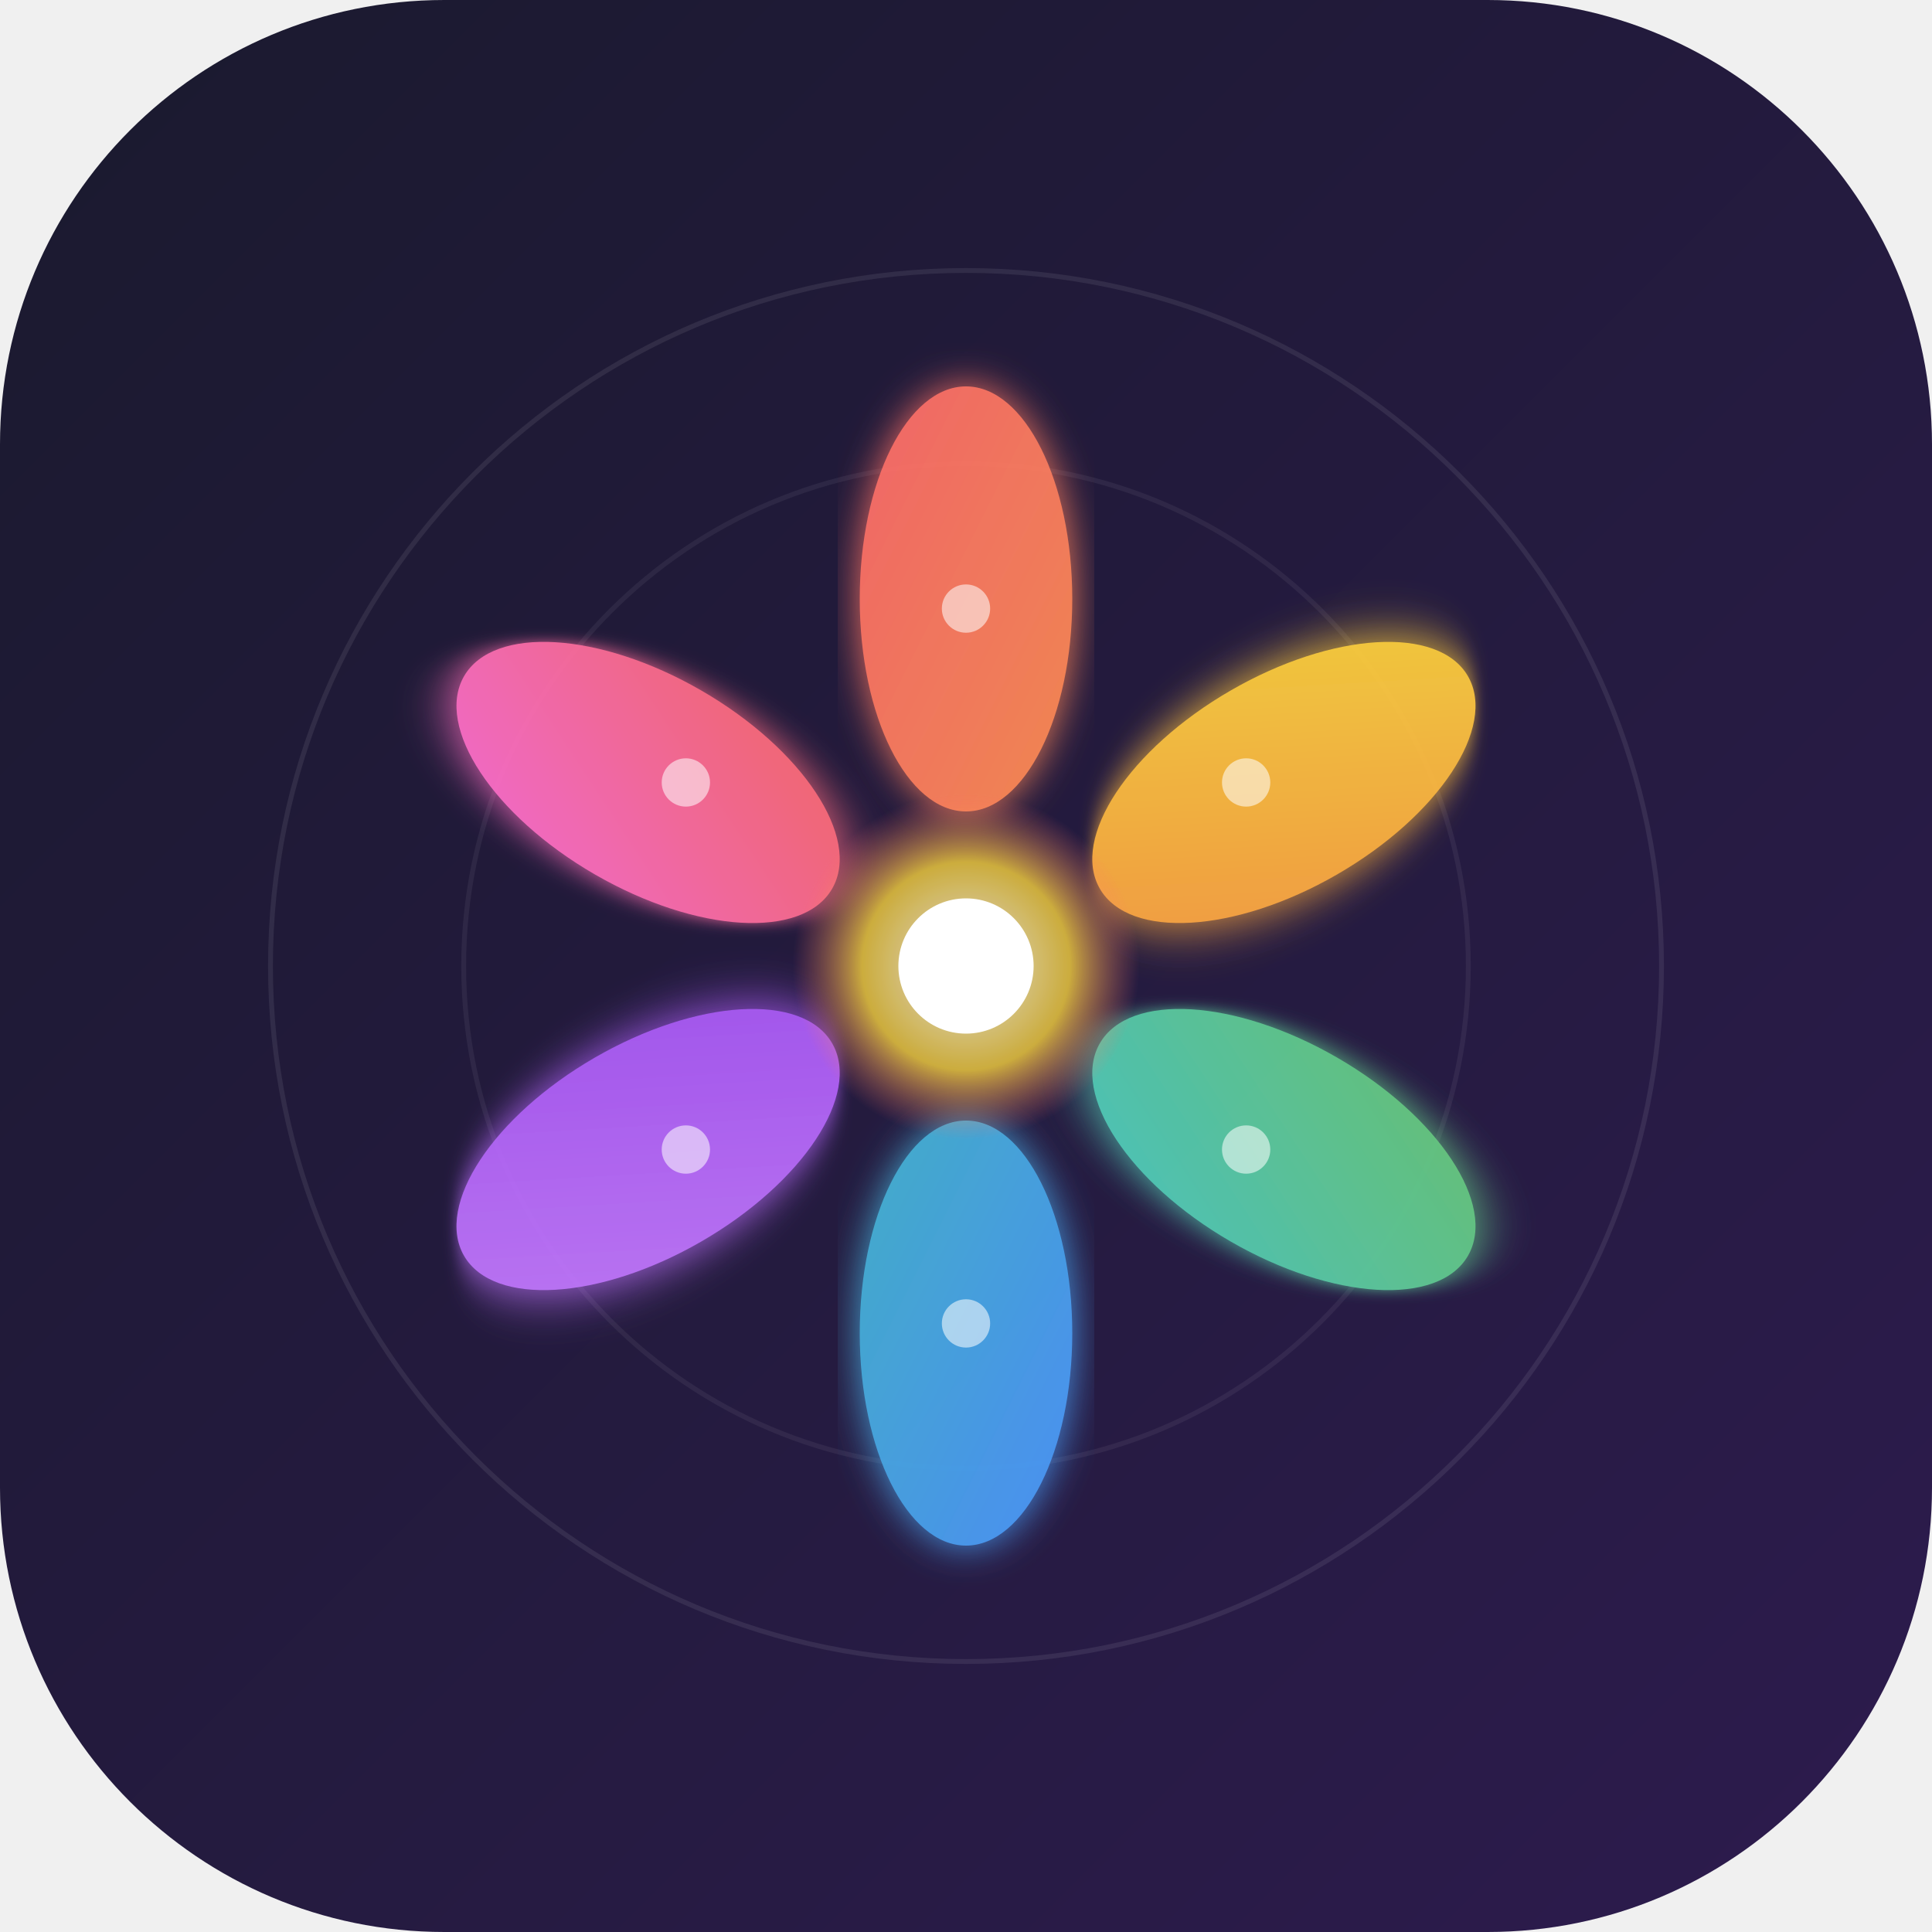
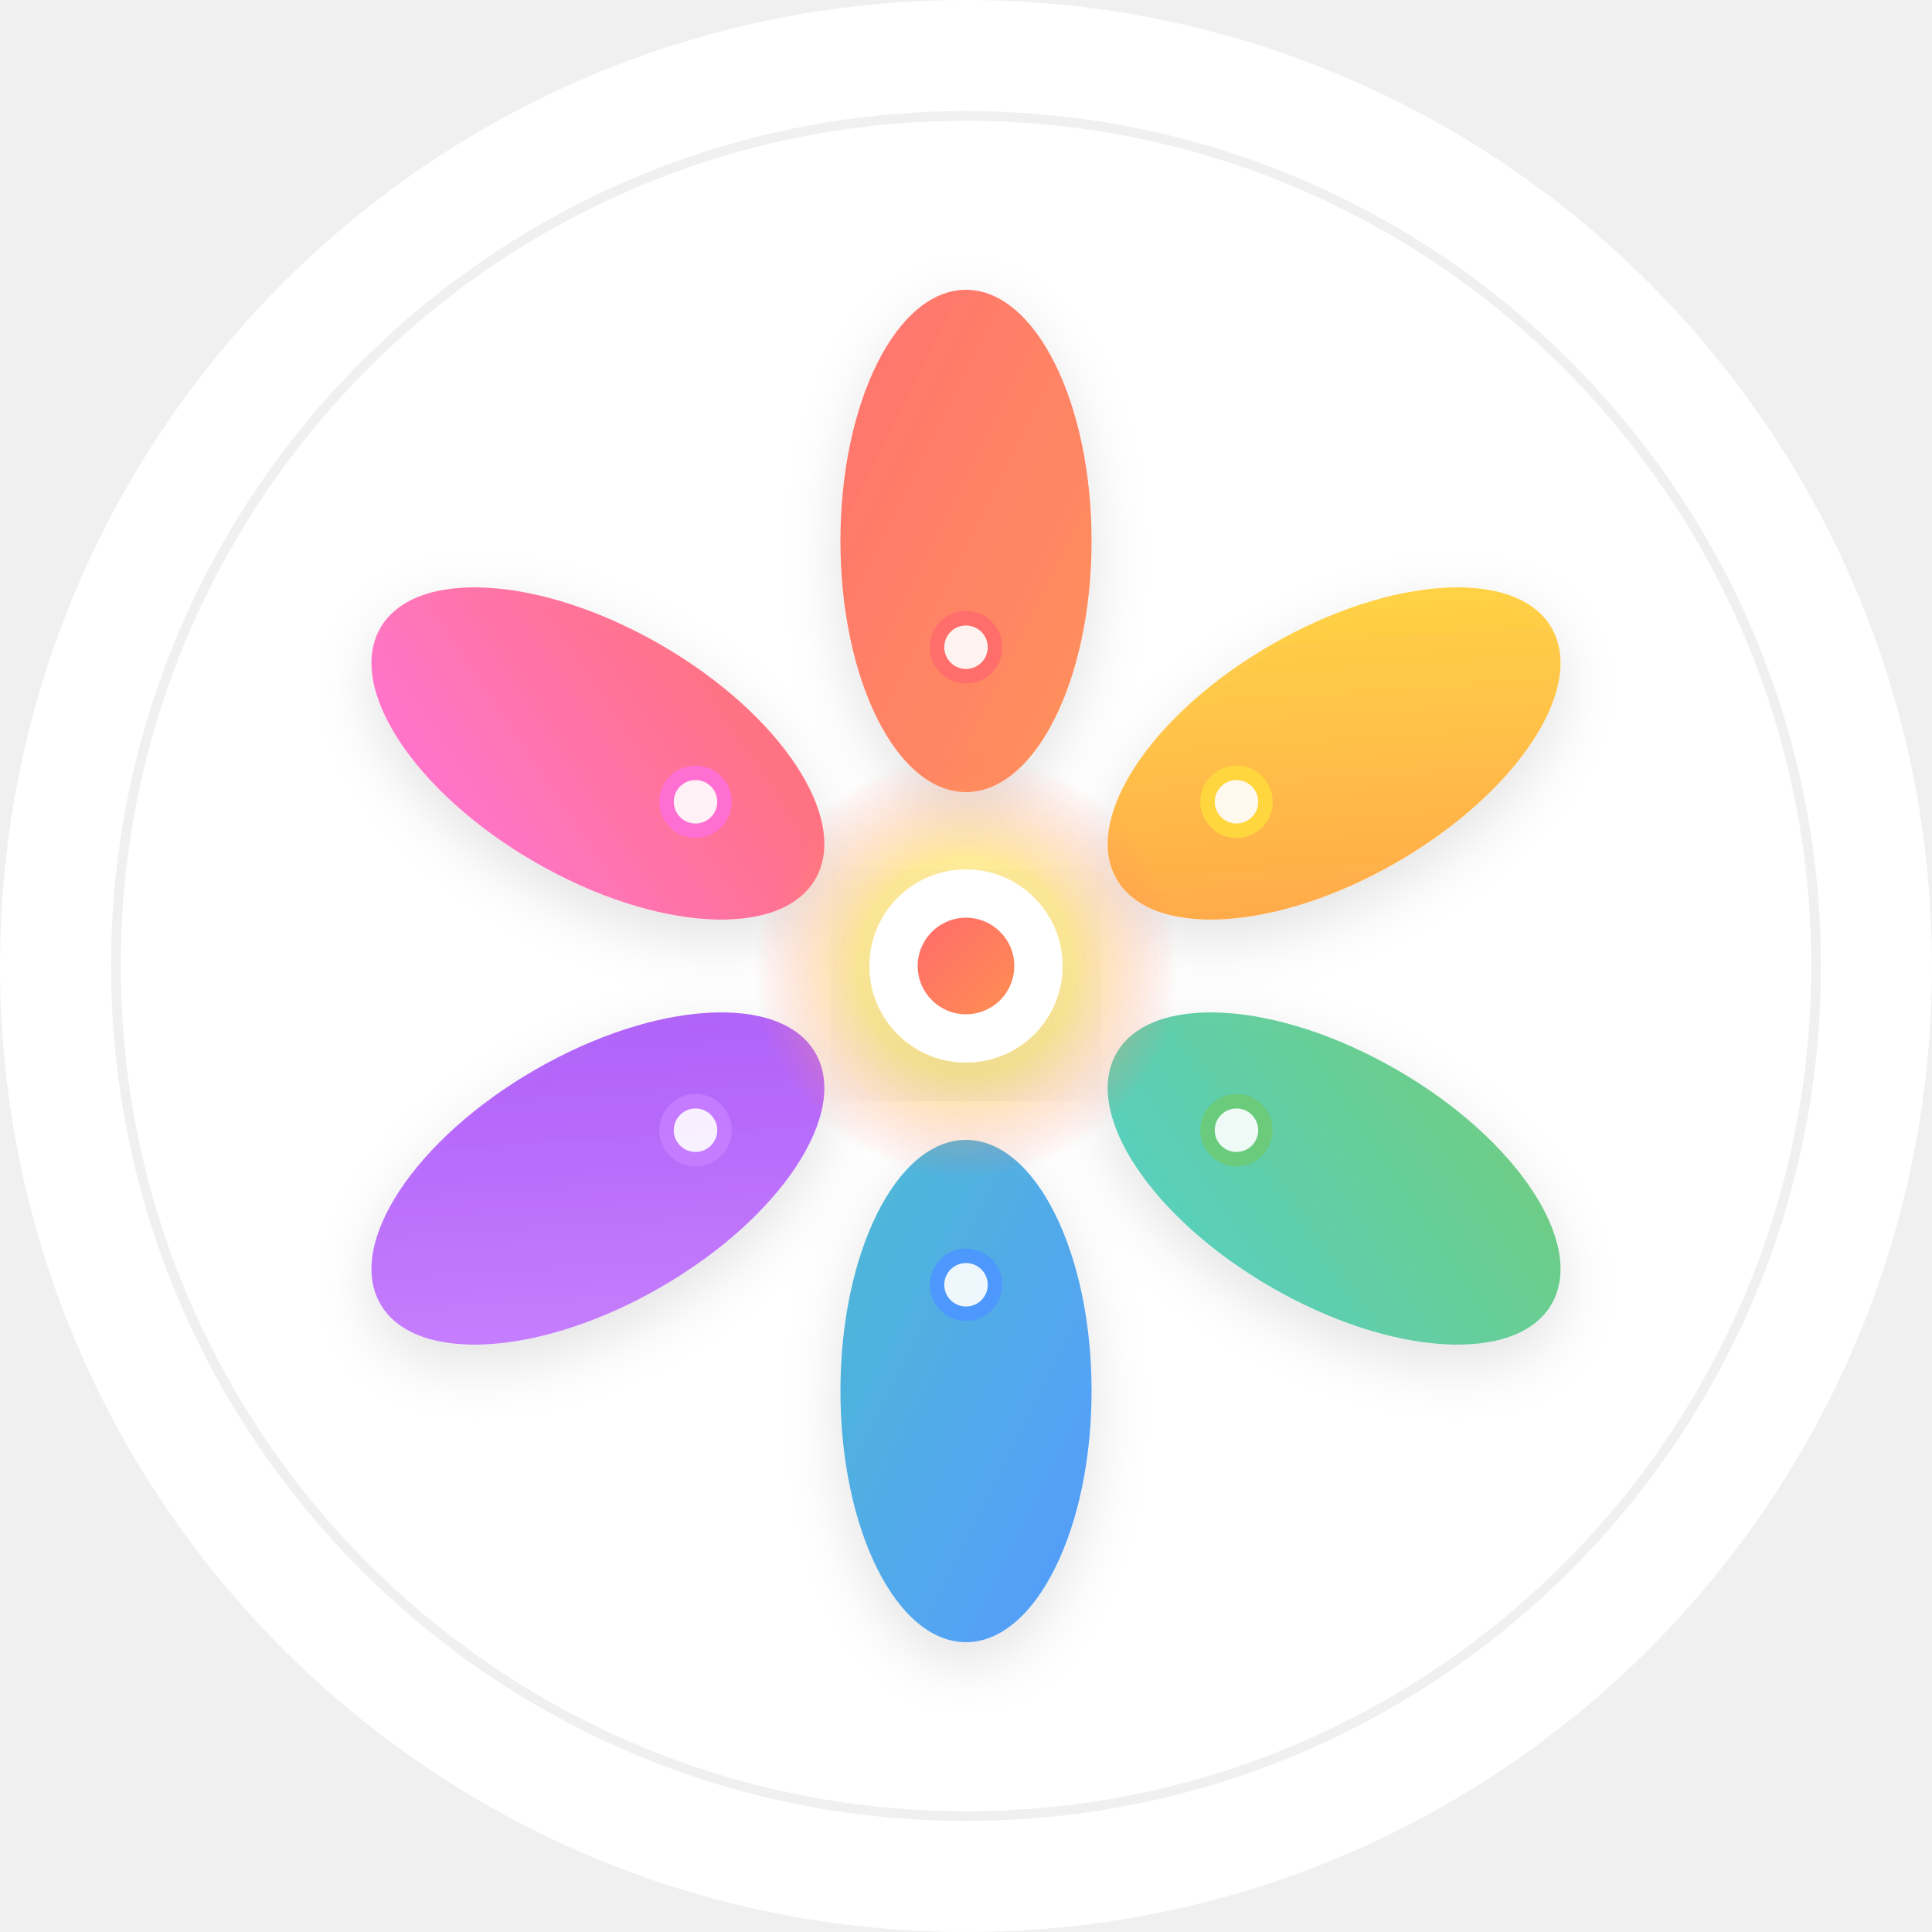
<svg xmlns="http://www.w3.org/2000/svg" viewBox="0 0 200 200" width="200" height="200">
  <defs>
-     <linearGradient id="bg" x1="0%" y1="0%" x2="100%" y2="100%">
-       <stop offset="0%" stop-color="#1a1a2e" />
-       <stop offset="100%" stop-color="#2d1b4e" />
-     </linearGradient>
    <linearGradient id="p1" x1="0%" y1="0%" x2="100%" y2="100%">
      <stop offset="0%" stop-color="#ff6b6b" />
      <stop offset="100%" stop-color="#ff8e53" />
    </linearGradient>
    <linearGradient id="p2" x1="0%" y1="0%" x2="100%" y2="100%">
      <stop offset="0%" stop-color="#ffd93d" />
      <stop offset="100%" stop-color="#ff9f43" />
    </linearGradient>
    <linearGradient id="p3" x1="0%" y1="0%" x2="100%" y2="100%">
      <stop offset="0%" stop-color="#6bcb77" />
      <stop offset="100%" stop-color="#4ecdc4" />
    </linearGradient>
    <linearGradient id="p4" x1="0%" y1="0%" x2="100%" y2="100%">
      <stop offset="0%" stop-color="#4d96ff" />
      <stop offset="100%" stop-color="#45b7d1" />
    </linearGradient>
    <linearGradient id="p5" x1="0%" y1="0%" x2="100%" y2="100%">
      <stop offset="0%" stop-color="#c77dff" />
      <stop offset="100%" stop-color="#a855f7" />
    </linearGradient>
    <linearGradient id="p6" x1="0%" y1="0%" x2="100%" y2="100%">
      <stop offset="0%" stop-color="#ff6fd8" />
      <stop offset="100%" stop-color="#ff6b6b" />
    </linearGradient>
-     <radialGradient id="glow" cx="50%" cy="50%" r="50%">
+     <radialGradient id="centerglow" cx="50%" cy="50%" r="50%">
      <stop offset="0%" stop-color="#ffffff" stop-opacity="1" />
-       <stop offset="60%" stop-color="#ffd93d" stop-opacity="0.9" />
+       <stop offset="50%" stop-color="#ffd93d" stop-opacity="0.6" />
      <stop offset="100%" stop-color="#ff6b6b" stop-opacity="0" />
    </radialGradient>
-     <filter id="softglow">
-       <feGaussianBlur stdDeviation="2" result="blur" />
-       <feMerge>
-         <feMergeNode in="blur" />
-         <feMergeNode in="SourceGraphic" />
-       </feMerge>
+     <filter id="shadow" x="-20%" y="-20%" width="140%" height="140%">
+       <feDropShadow dx="0" dy="4" stdDeviation="6" flood-color="rgba(0,0,0,0.10)" />
+     </filter>
+     <filter id="petalshadow">
+       <feDropShadow dx="0" dy="2" stdDeviation="3" flood-color="rgba(0,0,0,0.12)" />
    </filter>
  </defs>
-   <rect width="200" height="200" rx="46" fill="url(#bg)" />
-   <circle cx="100" cy="100" r="72" fill="none" stroke="white" stroke-width="0.5" opacity="0.08" />
-   <circle cx="100" cy="100" r="52" fill="none" stroke="white" stroke-width="0.5" opacity="0.06" />
-   <g transform="translate(100,100) rotate(0)">
-     <ellipse cx="0" cy="-38" rx="11" ry="22" fill="url(#p1)" opacity="0.93" filter="url(#softglow)" />
+   <circle cx="100" cy="100" r="100" fill="white" />
+   <circle cx="100" cy="100" r="88" fill="none" stroke="#f0f0f0" stroke-width="1" />
+   <g filter="url(#petalshadow)">
+     <g transform="translate(100,100) rotate(0)">
+       <ellipse cx="0" cy="-44" rx="13" ry="26" fill="url(#p1)" opacity="0.95" />
+     </g>
+     <g transform="translate(100,100) rotate(60)">
+       <ellipse cx="0" cy="-44" rx="13" ry="26" fill="url(#p2)" opacity="0.95" />
+     </g>
+     <g transform="translate(100,100) rotate(120)">
+       <ellipse cx="0" cy="-44" rx="13" ry="26" fill="url(#p3)" opacity="0.95" />
+     </g>
+     <g transform="translate(100,100) rotate(180)">
+       <ellipse cx="0" cy="-44" rx="13" ry="26" fill="url(#p4)" opacity="0.95" />
+     </g>
+     <g transform="translate(100,100) rotate(240)">
+       <ellipse cx="0" cy="-44" rx="13" ry="26" fill="url(#p5)" opacity="0.95" />
+     </g>
+     <g transform="translate(100,100) rotate(300)">
+       <ellipse cx="0" cy="-44" rx="13" ry="26" fill="url(#p6)" opacity="0.95" />
+     </g>
  </g>
-   <g transform="translate(100,100) rotate(60)">
-     <ellipse cx="0" cy="-38" rx="11" ry="22" fill="url(#p2)" opacity="0.93" filter="url(#softglow)" />
-   </g>
-   <g transform="translate(100,100) rotate(120)">
-     <ellipse cx="0" cy="-38" rx="11" ry="22" fill="url(#p3)" opacity="0.93" filter="url(#softglow)" />
-   </g>
-   <g transform="translate(100,100) rotate(180)">
-     <ellipse cx="0" cy="-38" rx="11" ry="22" fill="url(#p4)" opacity="0.93" filter="url(#softglow)" />
-   </g>
-   <g transform="translate(100,100) rotate(240)">
-     <ellipse cx="0" cy="-38" rx="11" ry="22" fill="url(#p5)" opacity="0.93" filter="url(#softglow)" />
-   </g>
-   <g transform="translate(100,100) rotate(300)">
-     <ellipse cx="0" cy="-38" rx="11" ry="22" fill="url(#p6)" opacity="0.93" filter="url(#softglow)" />
-   </g>
-   <circle cx="100" cy="100" r="18" fill="url(#glow)" opacity="0.85" />
-   <circle cx="100" cy="100" r="7" fill="white" />
-   <circle cx="100" cy="63" r="2.5" fill="white" opacity="0.55" />
-   <circle cx="129" cy="81" r="2.5" fill="white" opacity="0.55" />
-   <circle cx="129" cy="119" r="2.5" fill="white" opacity="0.55" />
-   <circle cx="100" cy="137" r="2.5" fill="white" opacity="0.55" />
-   <circle cx="71" cy="119" r="2.5" fill="white" opacity="0.55" />
-   <circle cx="71" cy="81" r="2.5" fill="white" opacity="0.55" />
+   <circle cx="100" cy="100" r="22" fill="url(#centerglow)" opacity="0.9" />
+   <circle cx="100" cy="100" r="10" fill="white" filter="url(#shadow)" />
+   <circle cx="100" cy="100" r="5" fill="url(#p1)" />
+   <circle cx="100" cy="67" r="3" fill="white" stroke="#ff6b6b" stroke-width="1.5" opacity="0.9" />
+   <circle cx="128" cy="83" r="3" fill="white" stroke="#ffd93d" stroke-width="1.5" opacity="0.9" />
+   <circle cx="128" cy="117" r="3" fill="white" stroke="#6bcb77" stroke-width="1.5" opacity="0.9" />
+   <circle cx="100" cy="133" r="3" fill="white" stroke="#4d96ff" stroke-width="1.5" opacity="0.9" />
+   <circle cx="72" cy="117" r="3" fill="white" stroke="#c77dff" stroke-width="1.5" opacity="0.9" />
+   <circle cx="72" cy="83" r="3" fill="white" stroke="#ff6fd8" stroke-width="1.5" opacity="0.9" />
</svg>
